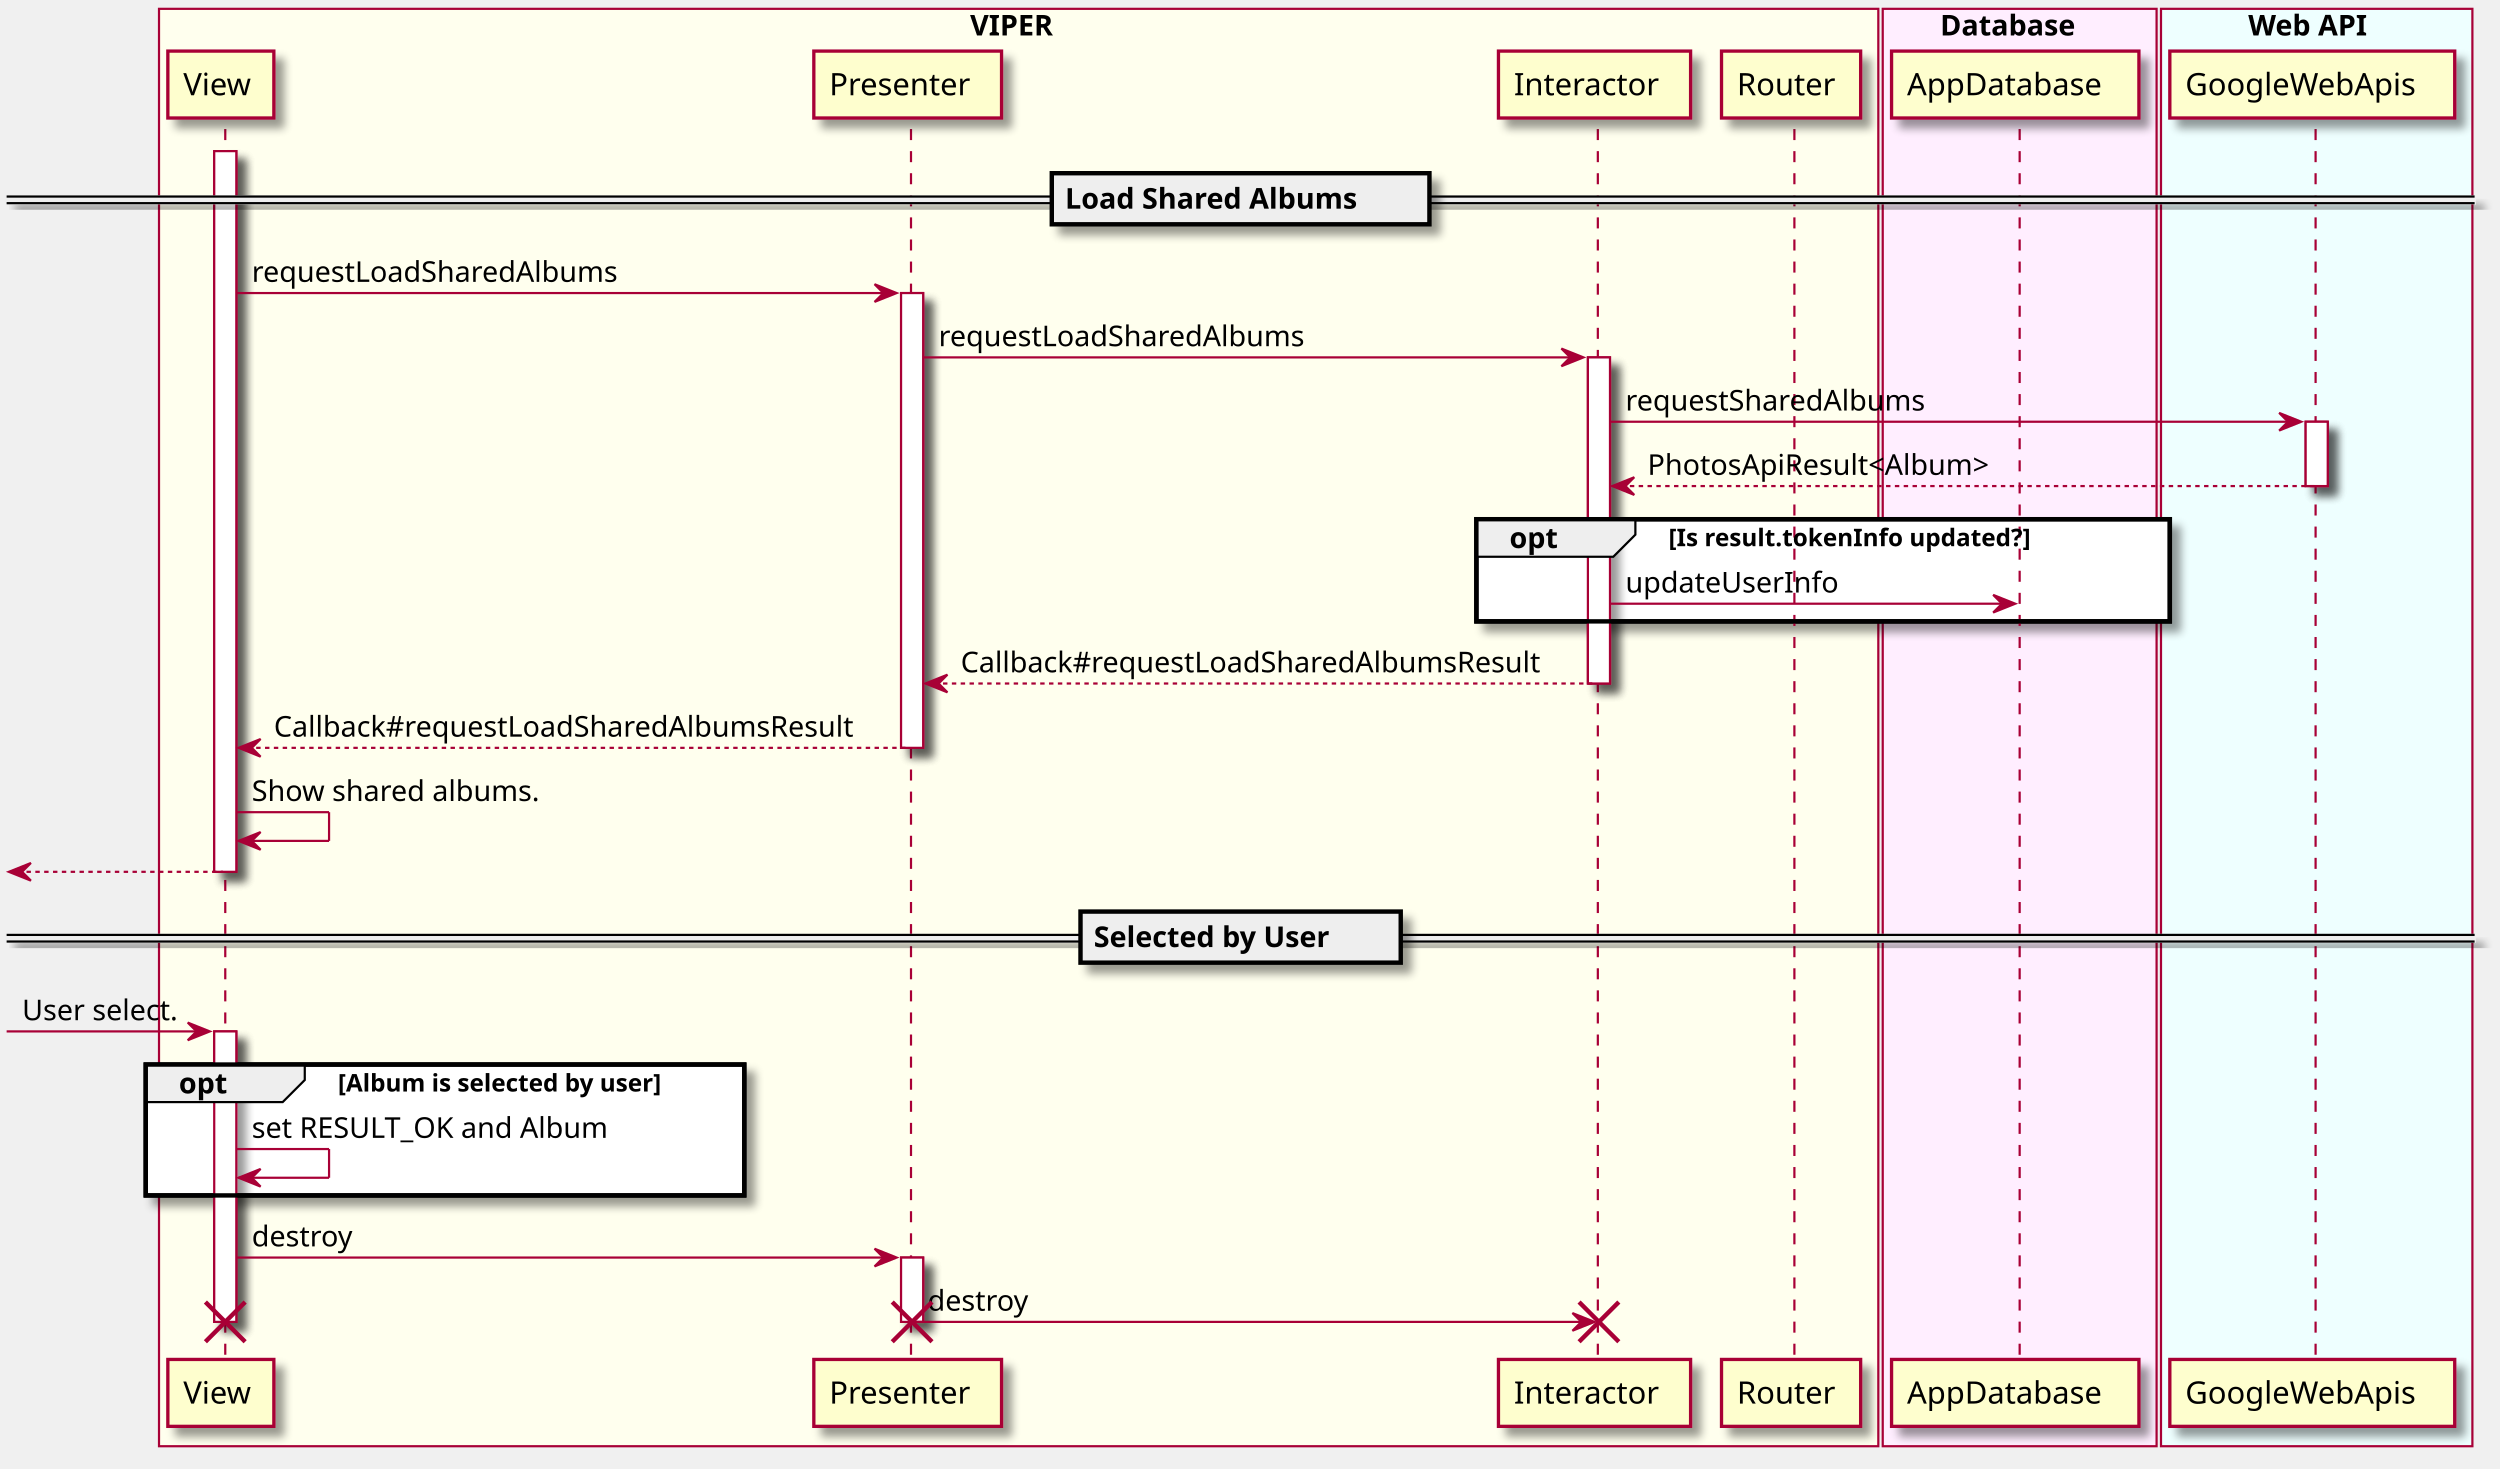
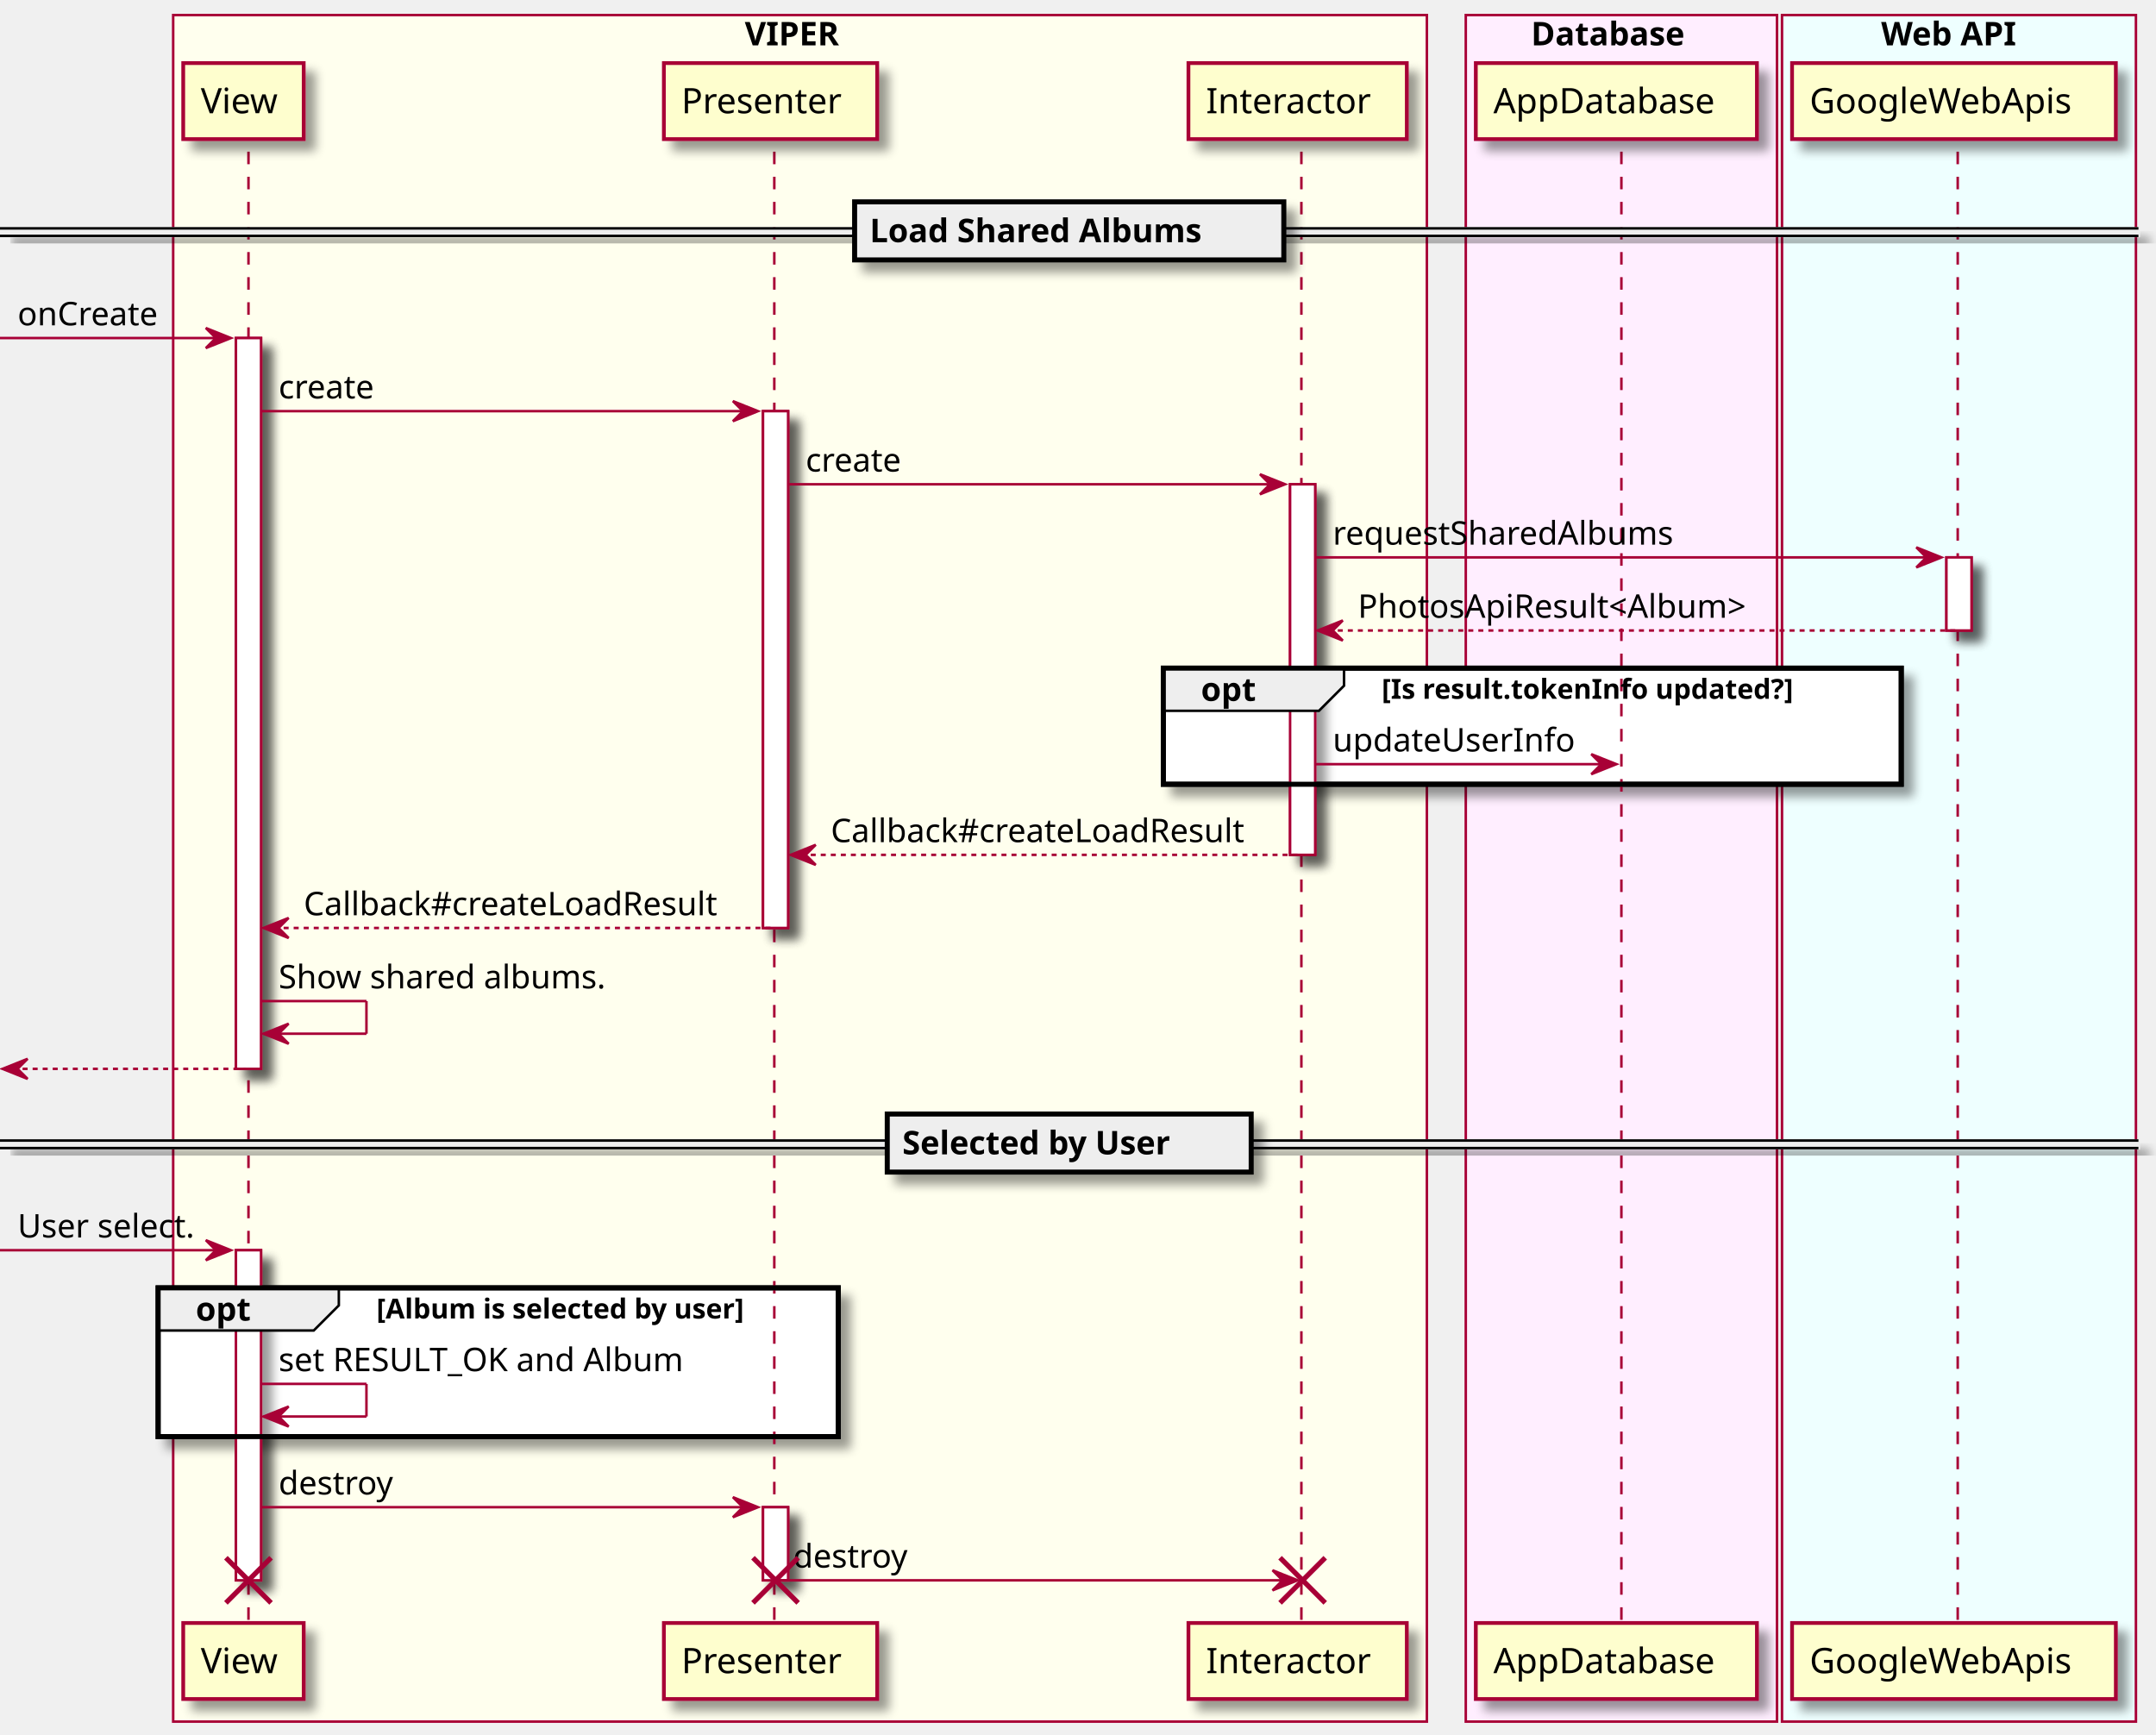
- <svg xmlns="http://www.w3.org/2000/svg" contentScriptType="application/ecmascript" contentStyleType="text/css" height="665px" preserveAspectRatio="none" style="width:1132px;height:665px;" version="1.1" viewBox="0 0 1132 665" width="1132px" zoomAndPan="magnify">
+ <svg xmlns="http://www.w3.org/2000/svg" contentScriptType="application/ecmascript" contentStyleType="text/css" height="691px" preserveAspectRatio="none" style="width:859px;height:691px;" version="1.1" viewBox="0 0 859 691" width="859px" zoomAndPan="magnify">
  <defs>
-     <filter height="300%" id="f1vzyqzsdfya53" width="300%" x="-1" y="-1">
+     <filter height="300%" id="fkic5npjdnnbl" width="300%" x="-1" y="-1">
      <feGaussianBlur result="blurOut" stdDeviation="2.0" />
      <feColorMatrix in="blurOut" result="blurOut2" type="matrix" values="0 0 0 0 0 0 0 0 0 0 0 0 0 0 0 0 0 0 .4 0" />
      <feOffset dx="4.0" dy="4.0" in="blurOut2" result="blurOut3" />
      <feBlend in="SourceGraphic" in2="blurOut3" mode="normal" />
    </filter>
  </defs>
  <g>
-     <rect fill="#FFFFEE" height="650.852" style="stroke: #A80036; stroke-width: 1.0;" width="778.5" x="72" y="4" />
-     <text fill="#000000" font-family="sans-serif" font-size="13" font-weight="bold" lengthAdjust="spacingAndGlyphs" textLength="44" x="439.25" y="16.067">VIPER</text>
-     <rect fill="#FFEEFF" height="650.852" style="stroke: #A80036; stroke-width: 1.0;" width="124" x="852.5" y="4" />
-     <text fill="#000000" font-family="sans-serif" font-size="13" font-weight="bold" lengthAdjust="spacingAndGlyphs" textLength="72" x="878.5" y="16.067">Database</text>
-     <rect fill="#EEFFFF" height="650.852" style="stroke: #A80036; stroke-width: 1.0;" width="141" x="978.5" y="4" />
-     <text fill="#000000" font-family="sans-serif" font-size="13" font-weight="bold" lengthAdjust="spacingAndGlyphs" textLength="62" x="1018" y="16.067">Web API</text>
-     <rect fill="#FFFFFF" filter="url(#f1vzyqzsdfya53)" height="326.328" style="stroke: #A80036; stroke-width: 1.0;" width="10" x="97" y="68.43" />
-     <rect fill="#FFFFFF" filter="url(#f1vzyqzsdfya53)" height="131.531" style="stroke: #A80036; stroke-width: 1.0;" width="10" x="97" y="467.023" />
-     <rect fill="#FFFFFF" filter="url(#f1vzyqzsdfya53)" height="205.93" style="stroke: #A80036; stroke-width: 1.0;" width="10" x="408" y="132.695" />
-     <rect fill="#FFFFFF" filter="url(#f1vzyqzsdfya53)" height="29.133" style="stroke: #A80036; stroke-width: 1.0;" width="10" x="408" y="569.422" />
-     <rect fill="#FFFFFF" filter="url(#f1vzyqzsdfya53)" height="147.664" style="stroke: #A80036; stroke-width: 1.0;" width="10" x="719" y="161.828" />
-     <rect fill="#FFFFFF" filter="url(#f1vzyqzsdfya53)" height="29.133" style="stroke: #A80036; stroke-width: 1.0;" width="10" x="1044" y="190.961" />
-     <rect fill="#FFFFFF" filter="url(#f1vzyqzsdfya53)" height="46.266" style="stroke: #000000; stroke-width: 2.0;" width="314" x="668.5" y="235.094" />
-     <rect fill="#FFFFFF" filter="url(#f1vzyqzsdfya53)" height="59.266" style="stroke: #000000; stroke-width: 2.0;" width="271" x="66" y="482.023" />
-     <line style="stroke: #A80036; stroke-width: 1.0; stroke-dasharray: 5.0,5.0;" x1="102" x2="102" y1="58.43" y2="616.555" />
-     <line style="stroke: #A80036; stroke-width: 1.0; stroke-dasharray: 5.0,5.0;" x1="412.5" x2="412.5" y1="58.43" y2="616.555" />
-     <line style="stroke: #A80036; stroke-width: 1.0; stroke-dasharray: 5.0,5.0;" x1="723.5" x2="723.5" y1="58.43" y2="616.555" />
-     <line style="stroke: #A80036; stroke-width: 1.0; stroke-dasharray: 5.0,5.0;" x1="812.5" x2="812.5" y1="58.43" y2="616.555" />
-     <line style="stroke: #A80036; stroke-width: 1.0; stroke-dasharray: 5.0,5.0;" x1="914.5" x2="914.5" y1="58.43" y2="616.555" />
-     <line style="stroke: #A80036; stroke-width: 1.0; stroke-dasharray: 5.0,5.0;" x1="1048.5" x2="1048.5" y1="58.43" y2="616.555" />
-     <rect fill="#FEFECE" filter="url(#f1vzyqzsdfya53)" height="30.297" style="stroke: #A80036; stroke-width: 1.5;" width="48" x="76" y="23.133" />
-     <text fill="#000000" font-family="sans-serif" font-size="14" lengthAdjust="spacingAndGlyphs" textLength="34" x="83" y="43.128">View</text>
-     <rect fill="#FEFECE" filter="url(#f1vzyqzsdfya53)" height="30.297" style="stroke: #A80036; stroke-width: 1.5;" width="48" x="76" y="615.555" />
-     <text fill="#000000" font-family="sans-serif" font-size="14" lengthAdjust="spacingAndGlyphs" textLength="34" x="83" y="635.55">View</text>
-     <rect fill="#FEFECE" filter="url(#f1vzyqzsdfya53)" height="30.297" style="stroke: #A80036; stroke-width: 1.5;" width="85" x="368.5" y="23.133" />
-     <text fill="#000000" font-family="sans-serif" font-size="14" lengthAdjust="spacingAndGlyphs" textLength="71" x="375.5" y="43.128">Presenter</text>
-     <rect fill="#FEFECE" filter="url(#f1vzyqzsdfya53)" height="30.297" style="stroke: #A80036; stroke-width: 1.5;" width="85" x="368.5" y="615.555" />
-     <text fill="#000000" font-family="sans-serif" font-size="14" lengthAdjust="spacingAndGlyphs" textLength="71" x="375.5" y="635.55">Presenter</text>
-     <rect fill="#FEFECE" filter="url(#f1vzyqzsdfya53)" height="30.297" style="stroke: #A80036; stroke-width: 1.5;" width="87" x="678.5" y="23.133" />
-     <text fill="#000000" font-family="sans-serif" font-size="14" lengthAdjust="spacingAndGlyphs" textLength="73" x="685.5" y="43.128">Interactor</text>
-     <rect fill="#FEFECE" filter="url(#f1vzyqzsdfya53)" height="30.297" style="stroke: #A80036; stroke-width: 1.5;" width="87" x="678.5" y="615.555" />
-     <text fill="#000000" font-family="sans-serif" font-size="14" lengthAdjust="spacingAndGlyphs" textLength="73" x="685.5" y="635.55">Interactor</text>
-     <rect fill="#FEFECE" filter="url(#f1vzyqzsdfya53)" height="30.297" style="stroke: #A80036; stroke-width: 1.5;" width="63" x="779.5" y="23.133" />
-     <text fill="#000000" font-family="sans-serif" font-size="14" lengthAdjust="spacingAndGlyphs" textLength="49" x="786.5" y="43.128">Router</text>
-     <rect fill="#FEFECE" filter="url(#f1vzyqzsdfya53)" height="30.297" style="stroke: #A80036; stroke-width: 1.5;" width="63" x="779.5" y="615.555" />
-     <text fill="#000000" font-family="sans-serif" font-size="14" lengthAdjust="spacingAndGlyphs" textLength="49" x="786.5" y="635.55">Router</text>
-     <rect fill="#FEFECE" filter="url(#f1vzyqzsdfya53)" height="30.297" style="stroke: #A80036; stroke-width: 1.5;" width="112" x="856.5" y="23.133" />
-     <text fill="#000000" font-family="sans-serif" font-size="14" lengthAdjust="spacingAndGlyphs" textLength="98" x="863.5" y="43.128">AppDatabase</text>
-     <rect fill="#FEFECE" filter="url(#f1vzyqzsdfya53)" height="30.297" style="stroke: #A80036; stroke-width: 1.5;" width="112" x="856.5" y="615.555" />
-     <text fill="#000000" font-family="sans-serif" font-size="14" lengthAdjust="spacingAndGlyphs" textLength="98" x="863.5" y="635.55">AppDatabase</text>
-     <rect fill="#FEFECE" filter="url(#f1vzyqzsdfya53)" height="30.297" style="stroke: #A80036; stroke-width: 1.5;" width="129" x="982.5" y="23.133" />
-     <text fill="#000000" font-family="sans-serif" font-size="14" lengthAdjust="spacingAndGlyphs" textLength="115" x="989.5" y="43.128">GoogleWebApis</text>
-     <rect fill="#FEFECE" filter="url(#f1vzyqzsdfya53)" height="30.297" style="stroke: #A80036; stroke-width: 1.5;" width="129" x="982.5" y="615.555" />
-     <text fill="#000000" font-family="sans-serif" font-size="14" lengthAdjust="spacingAndGlyphs" textLength="115" x="989.5" y="635.55">GoogleWebApis</text>
-     <rect fill="#FFFFFF" filter="url(#f1vzyqzsdfya53)" height="326.328" style="stroke: #A80036; stroke-width: 1.0;" width="10" x="97" y="68.43" />
-     <rect fill="#FFFFFF" filter="url(#f1vzyqzsdfya53)" height="131.531" style="stroke: #A80036; stroke-width: 1.0;" width="10" x="97" y="467.023" />
-     <rect fill="#FFFFFF" filter="url(#f1vzyqzsdfya53)" height="205.93" style="stroke: #A80036; stroke-width: 1.0;" width="10" x="408" y="132.695" />
-     <rect fill="#FFFFFF" filter="url(#f1vzyqzsdfya53)" height="29.133" style="stroke: #A80036; stroke-width: 1.0;" width="10" x="408" y="569.422" />
-     <rect fill="#FFFFFF" filter="url(#f1vzyqzsdfya53)" height="147.664" style="stroke: #A80036; stroke-width: 1.0;" width="10" x="719" y="161.828" />
-     <rect fill="#FFFFFF" filter="url(#f1vzyqzsdfya53)" height="29.133" style="stroke: #A80036; stroke-width: 1.0;" width="10" x="1044" y="190.961" />
-     <rect fill="#EEEEEE" filter="url(#f1vzyqzsdfya53)" height="3" style="stroke: #EEEEEE; stroke-width: 1.0;" width="1117.5" x="3" y="88.996" />
-     <line style="stroke: #000000; stroke-width: 1.0;" x1="3" x2="1120.5" y1="88.996" y2="88.996" />
-     <line style="stroke: #000000; stroke-width: 1.0;" x1="3" x2="1120.5" y1="91.996" y2="91.996" />
-     <rect fill="#EEEEEE" filter="url(#f1vzyqzsdfya53)" height="23.133" style="stroke: #000000; stroke-width: 2.0;" width="171" x="476.25" y="78.43" />
-     <text fill="#000000" font-family="sans-serif" font-size="13" font-weight="bold" lengthAdjust="spacingAndGlyphs" textLength="152" x="482.25" y="94.497">Load Shared Albums</text>
-     <polygon fill="#A80036" points="396,128.695,406,132.695,396,136.695,400,132.695" style="stroke: #A80036; stroke-width: 1.0;" />
-     <line style="stroke: #A80036; stroke-width: 1.0;" x1="107" x2="402" y1="132.695" y2="132.695" />
-     <text fill="#000000" font-family="sans-serif" font-size="13" lengthAdjust="spacingAndGlyphs" textLength="173" x="114" y="127.629">requestLoadSharedAlbums</text>
-     <polygon fill="#A80036" points="707,157.828,717,161.828,707,165.828,711,161.828" style="stroke: #A80036; stroke-width: 1.0;" />
-     <line style="stroke: #A80036; stroke-width: 1.0;" x1="418" x2="713" y1="161.828" y2="161.828" />
-     <text fill="#000000" font-family="sans-serif" font-size="13" lengthAdjust="spacingAndGlyphs" textLength="173" x="425" y="156.762">requestLoadSharedAlbums</text>
-     <polygon fill="#A80036" points="1032,186.961,1042,190.961,1032,194.961,1036,190.961" style="stroke: #A80036; stroke-width: 1.0;" />
-     <line style="stroke: #A80036; stroke-width: 1.0;" x1="729" x2="1038" y1="190.961" y2="190.961" />
-     <text fill="#000000" font-family="sans-serif" font-size="13" lengthAdjust="spacingAndGlyphs" textLength="142" x="736" y="185.895">requestSharedAlbums</text>
-     <polygon fill="#A80036" points="740,216.094,730,220.094,740,224.094,736,220.094" style="stroke: #A80036; stroke-width: 1.0;" />
-     <line style="stroke: #A80036; stroke-width: 1.0; stroke-dasharray: 2.0,2.0;" x1="734" x2="1048" y1="220.094" y2="220.094" />
-     <text fill="#000000" font-family="sans-serif" font-size="13" lengthAdjust="spacingAndGlyphs" textLength="165" x="746" y="215.028">PhotosApiResult&lt;Album&gt;</text>
-     <path d="M668.5,235.094 L740.5,235.094 L740.5,242.094 L730.5,252.094 L668.5,252.094 L668.5,235.094 " fill="#EEEEEE" style="stroke: #000000; stroke-width: 1.0;" />
-     <rect fill="none" height="46.266" style="stroke: #000000; stroke-width: 2.0;" width="314" x="668.5" y="235.094" />
-     <text fill="#000000" font-family="sans-serif" font-size="13" font-weight="bold" lengthAdjust="spacingAndGlyphs" textLength="27" x="683.5" y="248.161">opt</text>
-     <text fill="#000000" font-family="sans-serif" font-size="11" font-weight="bold" lengthAdjust="spacingAndGlyphs" textLength="202" x="755.5" y="247.304">[Is result.tokenInfo updated?]</text>
-     <polygon fill="#A80036" points="902.5,269.359,912.5,273.359,902.5,277.359,906.5,273.359" style="stroke: #A80036; stroke-width: 1.0;" />
-     <line style="stroke: #A80036; stroke-width: 1.0;" x1="729" x2="908.5" y1="273.359" y2="273.359" />
-     <text fill="#000000" font-family="sans-serif" font-size="13" lengthAdjust="spacingAndGlyphs" textLength="98" x="736" y="268.293">updateUserInfo</text>
-     <polygon fill="#A80036" points="429,305.492,419,309.492,429,313.492,425,309.492" style="stroke: #A80036; stroke-width: 1.0;" />
-     <line style="stroke: #A80036; stroke-width: 1.0; stroke-dasharray: 2.0,2.0;" x1="423" x2="723" y1="309.492" y2="309.492" />
-     <text fill="#000000" font-family="sans-serif" font-size="13" lengthAdjust="spacingAndGlyphs" textLength="277" x="435" y="304.426">Callback#requestLoadSharedAlbumsResult</text>
-     <polygon fill="#A80036" points="118,334.625,108,338.625,118,342.625,114,338.625" style="stroke: #A80036; stroke-width: 1.0;" />
-     <line style="stroke: #A80036; stroke-width: 1.0; stroke-dasharray: 2.0,2.0;" x1="112" x2="412" y1="338.625" y2="338.625" />
-     <text fill="#000000" font-family="sans-serif" font-size="13" lengthAdjust="spacingAndGlyphs" textLength="277" x="124" y="333.559">Callback#requestLoadSharedAlbumsResult</text>
-     <line style="stroke: #A80036; stroke-width: 1.0;" x1="107" x2="149" y1="367.758" y2="367.758" />
-     <line style="stroke: #A80036; stroke-width: 1.0;" x1="149" x2="149" y1="367.758" y2="380.758" />
-     <line style="stroke: #A80036; stroke-width: 1.0;" x1="108" x2="149" y1="380.758" y2="380.758" />
-     <polygon fill="#A80036" points="118,376.758,108,380.758,118,384.758,114,380.758" style="stroke: #A80036; stroke-width: 1.0;" />
-     <text fill="#000000" font-family="sans-serif" font-size="13" lengthAdjust="spacingAndGlyphs" textLength="138" x="114" y="362.692">Show shared albums.</text>
-     <polygon fill="#A80036" points="14,390.758,4,394.758,14,398.758,10,394.758" style="stroke: #A80036; stroke-width: 1.0;" />
-     <line style="stroke: #A80036; stroke-width: 1.0; stroke-dasharray: 2.0,2.0;" x1="8" x2="101" y1="394.758" y2="394.758" />
-     <rect fill="#EEEEEE" filter="url(#f1vzyqzsdfya53)" height="3" style="stroke: #EEEEEE; stroke-width: 1.0;" width="1117.5" x="3" y="423.324" />
-     <line style="stroke: #000000; stroke-width: 1.0;" x1="3" x2="1120.5" y1="423.324" y2="423.324" />
-     <line style="stroke: #000000; stroke-width: 1.0;" x1="3" x2="1120.5" y1="426.324" y2="426.324" />
-     <rect fill="#EEEEEE" filter="url(#f1vzyqzsdfya53)" height="23.133" style="stroke: #000000; stroke-width: 2.0;" width="145" x="489.25" y="412.758" />
-     <text fill="#000000" font-family="sans-serif" font-size="13" font-weight="bold" lengthAdjust="spacingAndGlyphs" textLength="126" x="495.25" y="428.825">Selected by User</text>
-     <polygon fill="#A80036" points="85,463.023,95,467.023,85,471.023,89,467.023" style="stroke: #A80036; stroke-width: 1.0;" />
-     <line style="stroke: #A80036; stroke-width: 1.0;" x1="3" x2="91" y1="467.023" y2="467.023" />
-     <text fill="#000000" font-family="sans-serif" font-size="13" lengthAdjust="spacingAndGlyphs" textLength="75" x="10" y="461.957">User select.</text>
-     <path d="M66,482.023 L138,482.023 L138,489.023 L128,499.023 L66,499.023 L66,482.023 " fill="#EEEEEE" style="stroke: #000000; stroke-width: 1.0;" />
-     <rect fill="none" height="59.266" style="stroke: #000000; stroke-width: 2.0;" width="271" x="66" y="482.023" />
-     <text fill="#000000" font-family="sans-serif" font-size="13" font-weight="bold" lengthAdjust="spacingAndGlyphs" textLength="27" x="81" y="495.09">opt</text>
-     <text fill="#000000" font-family="sans-serif" font-size="11" font-weight="bold" lengthAdjust="spacingAndGlyphs" textLength="179" x="153" y="494.234">[Album is selected by user]</text>
-     <line style="stroke: #A80036; stroke-width: 1.0;" x1="107" x2="149" y1="520.289" y2="520.289" />
-     <line style="stroke: #A80036; stroke-width: 1.0;" x1="149" x2="149" y1="520.289" y2="533.289" />
-     <line style="stroke: #A80036; stroke-width: 1.0;" x1="108" x2="149" y1="533.289" y2="533.289" />
-     <polygon fill="#A80036" points="118,529.289,108,533.289,118,537.289,114,533.289" style="stroke: #A80036; stroke-width: 1.0;" />
-     <text fill="#000000" font-family="sans-serif" font-size="13" lengthAdjust="spacingAndGlyphs" textLength="171" x="114" y="515.223">set RESULT_OK and Album</text>
-     <polygon fill="#A80036" points="396,565.422,406,569.422,396,573.422,400,569.422" style="stroke: #A80036; stroke-width: 1.0;" />
-     <line style="stroke: #A80036; stroke-width: 1.0;" x1="107" x2="402" y1="569.422" y2="569.422" />
-     <text fill="#000000" font-family="sans-serif" font-size="13" lengthAdjust="spacingAndGlyphs" textLength="49" x="114" y="564.356">destroy</text>
-     <polygon fill="#A80036" points="712,594.555,722,598.555,712,602.555,716,598.555" style="stroke: #A80036; stroke-width: 1.0;" />
-     <line style="stroke: #A80036; stroke-width: 1.0;" x1="413" x2="718" y1="598.555" y2="598.555" />
-     <text fill="#000000" font-family="sans-serif" font-size="13" lengthAdjust="spacingAndGlyphs" textLength="49" x="420" y="593.489">destroy</text>
-     <line style="stroke: #A80036; stroke-width: 2.0;" x1="715" x2="733" y1="589.555" y2="607.555" />
-     <line style="stroke: #A80036; stroke-width: 2.0;" x1="715" x2="733" y1="607.555" y2="589.555" />
-     <line style="stroke: #A80036; stroke-width: 2.0;" x1="404" x2="422" y1="589.555" y2="607.555" />
-     <line style="stroke: #A80036; stroke-width: 2.0;" x1="404" x2="422" y1="607.555" y2="589.555" />
-     <line style="stroke: #A80036; stroke-width: 2.0;" x1="93" x2="111" y1="589.555" y2="607.555" />
-     <line style="stroke: #A80036; stroke-width: 2.0;" x1="93" x2="111" y1="607.555" y2="589.555" />
+     <rect fill="#FFFFEE" height="679.984" style="stroke:#A80036;stroke-width:1.0;" width="499.5" x="69" y="6" />
+     <text fill="#000000" font-family="sans-serif" font-size="13" font-weight="bold" lengthAdjust="spacingAndGlyphs" textLength="44" x="296.75" y="18.067">VIPER</text>
+     <rect fill="#FFEEFF" height="679.984" style="stroke:#A80036;stroke-width:1.0;" width="124" x="584" y="6" />
+     <text fill="#000000" font-family="sans-serif" font-size="13" font-weight="bold" lengthAdjust="spacingAndGlyphs" textLength="72" x="610" y="18.067">Database</text>
+     <rect fill="#EEFFFF" height="679.984" style="stroke:#A80036;stroke-width:1.0;" width="141" x="710" y="6" />
+     <text fill="#000000" font-family="sans-serif" font-size="13" font-weight="bold" lengthAdjust="spacingAndGlyphs" textLength="62" x="749.5" y="18.067">Web API</text>
+     <rect fill="#FFFFFF" filter="url(#fkic5npjdnnbl)" height="291.195" style="stroke:#A80036;stroke-width:1.0;" width="10" x="94" y="134.695" />
+     <rect fill="#FFFFFF" filter="url(#fkic5npjdnnbl)" height="131.531" style="stroke:#A80036;stroke-width:1.0;" width="10" x="94" y="498.156" />
+     <rect fill="#FFFFFF" filter="url(#fkic5npjdnnbl)" height="205.93" style="stroke:#A80036;stroke-width:1.0;" width="10" x="304" y="163.828" />
+     <rect fill="#FFFFFF" filter="url(#fkic5npjdnnbl)" height="29.133" style="stroke:#A80036;stroke-width:1.0;" width="10" x="304" y="600.555" />
+     <rect fill="#FFFFFF" filter="url(#fkic5npjdnnbl)" height="147.664" style="stroke:#A80036;stroke-width:1.0;" width="10" x="514" y="192.961" />
+     <rect fill="#FFFFFF" filter="url(#fkic5npjdnnbl)" height="29.133" style="stroke:#A80036;stroke-width:1.0;" width="10" x="775.5" y="222.094" />
+     <rect fill="#FFFFFF" filter="url(#fkic5npjdnnbl)" height="46.266" style="stroke:#000000;stroke-width:2.0;" width="294" x="463.5" y="266.227" />
+     <rect fill="#FFFFFF" filter="url(#fkic5npjdnnbl)" height="59.266" style="stroke:#000000;stroke-width:2.0;" width="271" x="63" y="513.156" />
+     <line style="stroke:#A80036;stroke-width:1.0;stroke-dasharray:5.0,5.0;" x1="99" x2="99" y1="60.43" y2="647.688" />
+     <line style="stroke:#A80036;stroke-width:1.0;stroke-dasharray:5.0,5.0;" x1="308.5" x2="308.5" y1="60.43" y2="647.688" />
+     <line style="stroke:#A80036;stroke-width:1.0;stroke-dasharray:5.0,5.0;" x1="518.5" x2="518.5" y1="60.43" y2="647.688" />
+     <line style="stroke:#A80036;stroke-width:1.0;stroke-dasharray:5.0,5.0;" x1="646" x2="646" y1="60.43" y2="647.688" />
+     <line style="stroke:#A80036;stroke-width:1.0;stroke-dasharray:5.0,5.0;" x1="780" x2="780" y1="60.43" y2="647.688" />
+     <rect fill="#FEFECE" filter="url(#fkic5npjdnnbl)" height="30.297" style="stroke:#A80036;stroke-width:1.5;" width="48" x="73" y="25.133" />
+     <text fill="#000000" font-family="sans-serif" font-size="14" lengthAdjust="spacingAndGlyphs" textLength="34" x="80" y="45.128">View</text>
+     <rect fill="#FEFECE" filter="url(#fkic5npjdnnbl)" height="30.297" style="stroke:#A80036;stroke-width:1.5;" width="48" x="73" y="646.688" />
+     <text fill="#000000" font-family="sans-serif" font-size="14" lengthAdjust="spacingAndGlyphs" textLength="34" x="80" y="666.683">View</text>
+     <rect fill="#FEFECE" filter="url(#fkic5npjdnnbl)" height="30.297" style="stroke:#A80036;stroke-width:1.5;" width="85" x="264.5" y="25.133" />
+     <text fill="#000000" font-family="sans-serif" font-size="14" lengthAdjust="spacingAndGlyphs" textLength="71" x="271.5" y="45.128">Presenter</text>
+     <rect fill="#FEFECE" filter="url(#fkic5npjdnnbl)" height="30.297" style="stroke:#A80036;stroke-width:1.5;" width="85" x="264.5" y="646.688" />
+     <text fill="#000000" font-family="sans-serif" font-size="14" lengthAdjust="spacingAndGlyphs" textLength="71" x="271.5" y="666.683">Presenter</text>
+     <rect fill="#FEFECE" filter="url(#fkic5npjdnnbl)" height="30.297" style="stroke:#A80036;stroke-width:1.5;" width="87" x="473.5" y="25.133" />
+     <text fill="#000000" font-family="sans-serif" font-size="14" lengthAdjust="spacingAndGlyphs" textLength="73" x="480.5" y="45.128">Interactor</text>
+     <rect fill="#FEFECE" filter="url(#fkic5npjdnnbl)" height="30.297" style="stroke:#A80036;stroke-width:1.5;" width="87" x="473.5" y="646.688" />
+     <text fill="#000000" font-family="sans-serif" font-size="14" lengthAdjust="spacingAndGlyphs" textLength="73" x="480.5" y="666.683">Interactor</text>
+     <rect fill="#FEFECE" filter="url(#fkic5npjdnnbl)" height="30.297" style="stroke:#A80036;stroke-width:1.5;" width="112" x="588" y="25.133" />
+     <text fill="#000000" font-family="sans-serif" font-size="14" lengthAdjust="spacingAndGlyphs" textLength="98" x="595" y="45.128">AppDatabase</text>
+     <rect fill="#FEFECE" filter="url(#fkic5npjdnnbl)" height="30.297" style="stroke:#A80036;stroke-width:1.5;" width="112" x="588" y="646.688" />
+     <text fill="#000000" font-family="sans-serif" font-size="14" lengthAdjust="spacingAndGlyphs" textLength="98" x="595" y="666.683">AppDatabase</text>
+     <rect fill="#FEFECE" filter="url(#fkic5npjdnnbl)" height="30.297" style="stroke:#A80036;stroke-width:1.5;" width="129" x="714" y="25.133" />
+     <text fill="#000000" font-family="sans-serif" font-size="14" lengthAdjust="spacingAndGlyphs" textLength="115" x="721" y="45.128">GoogleWebApis</text>
+     <rect fill="#FEFECE" filter="url(#fkic5npjdnnbl)" height="30.297" style="stroke:#A80036;stroke-width:1.5;" width="129" x="714" y="646.688" />
+     <text fill="#000000" font-family="sans-serif" font-size="14" lengthAdjust="spacingAndGlyphs" textLength="115" x="721" y="666.683">GoogleWebApis</text>
+     <rect fill="#FFFFFF" filter="url(#fkic5npjdnnbl)" height="291.195" style="stroke:#A80036;stroke-width:1.0;" width="10" x="94" y="134.695" />
+     <rect fill="#FFFFFF" filter="url(#fkic5npjdnnbl)" height="131.531" style="stroke:#A80036;stroke-width:1.0;" width="10" x="94" y="498.156" />
+     <rect fill="#FFFFFF" filter="url(#fkic5npjdnnbl)" height="205.93" style="stroke:#A80036;stroke-width:1.0;" width="10" x="304" y="163.828" />
+     <rect fill="#FFFFFF" filter="url(#fkic5npjdnnbl)" height="29.133" style="stroke:#A80036;stroke-width:1.0;" width="10" x="304" y="600.555" />
+     <rect fill="#FFFFFF" filter="url(#fkic5npjdnnbl)" height="147.664" style="stroke:#A80036;stroke-width:1.0;" width="10" x="514" y="192.961" />
+     <rect fill="#FFFFFF" filter="url(#fkic5npjdnnbl)" height="29.133" style="stroke:#A80036;stroke-width:1.0;" width="10" x="775.5" y="222.094" />
+     <rect fill="#EEEEEE" filter="url(#fkic5npjdnnbl)" height="3" style="stroke:#EEEEEE;stroke-width:1.0;" width="852" x="0" y="90.996" />
+     <line style="stroke:#000000;stroke-width:1.0;" x1="0" x2="852" y1="90.996" y2="90.996" />
+     <line style="stroke:#000000;stroke-width:1.0;" x1="0" x2="852" y1="93.996" y2="93.996" />
+     <rect fill="#EEEEEE" filter="url(#fkic5npjdnnbl)" height="23.133" style="stroke:#000000;stroke-width:2.0;" width="171" x="340.5" y="80.43" />
+     <text fill="#000000" font-family="sans-serif" font-size="13" font-weight="bold" lengthAdjust="spacingAndGlyphs" textLength="152" x="346.5" y="96.497">Load Shared Albums</text>
+     <polygon fill="#A80036" points="82,130.695,92,134.695,82,138.695,86,134.695" style="stroke:#A80036;stroke-width:1.0;" />
+     <line style="stroke:#A80036;stroke-width:1.0;" x1="0" x2="88" y1="134.695" y2="134.695" />
+     <text fill="#000000" font-family="sans-serif" font-size="13" lengthAdjust="spacingAndGlyphs" textLength="59" x="7" y="129.629">onCreate</text>
+     <polygon fill="#A80036" points="292,159.828,302,163.828,292,167.828,296,163.828" style="stroke:#A80036;stroke-width:1.0;" />
+     <line style="stroke:#A80036;stroke-width:1.0;" x1="104" x2="298" y1="163.828" y2="163.828" />
+     <text fill="#000000" font-family="sans-serif" font-size="13" lengthAdjust="spacingAndGlyphs" textLength="41" x="111" y="158.762">create</text>
+     <polygon fill="#A80036" points="502,188.961,512,192.961,502,196.961,506,192.961" style="stroke:#A80036;stroke-width:1.0;" />
+     <line style="stroke:#A80036;stroke-width:1.0;" x1="314" x2="508" y1="192.961" y2="192.961" />
+     <text fill="#000000" font-family="sans-serif" font-size="13" lengthAdjust="spacingAndGlyphs" textLength="41" x="321" y="187.895">create</text>
+     <polygon fill="#A80036" points="763.5,218.094,773.5,222.094,763.5,226.094,767.5,222.094" style="stroke:#A80036;stroke-width:1.0;" />
+     <line style="stroke:#A80036;stroke-width:1.0;" x1="524" x2="769.5" y1="222.094" y2="222.094" />
+     <text fill="#000000" font-family="sans-serif" font-size="13" lengthAdjust="spacingAndGlyphs" textLength="142" x="531" y="217.028">requestSharedAlbums</text>
+     <polygon fill="#A80036" points="535,247.227,525,251.227,535,255.227,531,251.227" style="stroke:#A80036;stroke-width:1.0;" />
+     <line style="stroke:#A80036;stroke-width:1.0;stroke-dasharray:2.0,2.0;" x1="529" x2="779.5" y1="251.227" y2="251.227" />
+     <text fill="#000000" font-family="sans-serif" font-size="13" lengthAdjust="spacingAndGlyphs" textLength="165" x="541" y="246.161">PhotosApiResult&lt;Album&gt;</text>
+     <path d="M463.5,266.227 L535.5,266.227 L535.5,273.227 L525.5,283.227 L463.5,283.227 L463.5,266.227 " fill="#EEEEEE" style="stroke:#000000;stroke-width:1.0;" />
+     <rect fill="none" height="46.266" style="stroke:#000000;stroke-width:2.0;" width="294" x="463.5" y="266.227" />
+     <text fill="#000000" font-family="sans-serif" font-size="13" font-weight="bold" lengthAdjust="spacingAndGlyphs" textLength="27" x="478.5" y="279.293">opt</text>
+     <text fill="#000000" font-family="sans-serif" font-size="11" font-weight="bold" lengthAdjust="spacingAndGlyphs" textLength="202" x="550.5" y="278.437">[Is result.tokenInfo updated?]</text>
+     <polygon fill="#A80036" points="634,300.492,644,304.492,634,308.492,638,304.492" style="stroke:#A80036;stroke-width:1.0;" />
+     <line style="stroke:#A80036;stroke-width:1.0;" x1="524" x2="640" y1="304.492" y2="304.492" />
+     <text fill="#000000" font-family="sans-serif" font-size="13" lengthAdjust="spacingAndGlyphs" textLength="98" x="531" y="299.426">updateUserInfo</text>
+     <polygon fill="#A80036" points="325,336.625,315,340.625,325,344.625,321,340.625" style="stroke:#A80036;stroke-width:1.0;" />
+     <line style="stroke:#A80036;stroke-width:1.0;stroke-dasharray:2.0,2.0;" x1="319" x2="518" y1="340.625" y2="340.625" />
+     <text fill="#000000" font-family="sans-serif" font-size="13" lengthAdjust="spacingAndGlyphs" textLength="176" x="331" y="335.559">Callback#createLoadResult</text>
+     <polygon fill="#A80036" points="115,365.758,105,369.758,115,373.758,111,369.758" style="stroke:#A80036;stroke-width:1.0;" />
+     <line style="stroke:#A80036;stroke-width:1.0;stroke-dasharray:2.0,2.0;" x1="109" x2="308" y1="369.758" y2="369.758" />
+     <text fill="#000000" font-family="sans-serif" font-size="13" lengthAdjust="spacingAndGlyphs" textLength="176" x="121" y="364.692">Callback#createLoadResult</text>
+     <line style="stroke:#A80036;stroke-width:1.0;" x1="104" x2="146" y1="398.891" y2="398.891" />
+     <line style="stroke:#A80036;stroke-width:1.0;" x1="146" x2="146" y1="398.891" y2="411.891" />
+     <line style="stroke:#A80036;stroke-width:1.0;" x1="105" x2="146" y1="411.891" y2="411.891" />
+     <polygon fill="#A80036" points="115,407.891,105,411.891,115,415.891,111,411.891" style="stroke:#A80036;stroke-width:1.0;" />
+     <text fill="#000000" font-family="sans-serif" font-size="13" lengthAdjust="spacingAndGlyphs" textLength="138" x="111" y="393.825">Show shared albums.</text>
+     <polygon fill="#A80036" points="11,421.891,1,425.891,11,429.891,7,425.891" style="stroke:#A80036;stroke-width:1.0;" />
+     <line style="stroke:#A80036;stroke-width:1.0;stroke-dasharray:2.0,2.0;" x1="5" x2="98" y1="425.891" y2="425.891" />
+     <rect fill="#EEEEEE" filter="url(#fkic5npjdnnbl)" height="3" style="stroke:#EEEEEE;stroke-width:1.0;" width="852" x="0" y="454.457" />
+     <line style="stroke:#000000;stroke-width:1.0;" x1="0" x2="852" y1="454.457" y2="454.457" />
+     <line style="stroke:#000000;stroke-width:1.0;" x1="0" x2="852" y1="457.457" y2="457.457" />
+     <rect fill="#EEEEEE" filter="url(#fkic5npjdnnbl)" height="23.133" style="stroke:#000000;stroke-width:2.0;" width="145" x="353.5" y="443.891" />
+     <text fill="#000000" font-family="sans-serif" font-size="13" font-weight="bold" lengthAdjust="spacingAndGlyphs" textLength="126" x="359.5" y="459.957">Selected by User</text>
+     <polygon fill="#A80036" points="82,494.156,92,498.156,82,502.156,86,498.156" style="stroke:#A80036;stroke-width:1.0;" />
+     <line style="stroke:#A80036;stroke-width:1.0;" x1="0" x2="88" y1="498.156" y2="498.156" />
+     <text fill="#000000" font-family="sans-serif" font-size="13" lengthAdjust="spacingAndGlyphs" textLength="75" x="7" y="493.09">User select.</text>
+     <path d="M63,513.156 L135,513.156 L135,520.156 L125,530.156 L63,530.156 L63,513.156 " fill="#EEEEEE" style="stroke:#000000;stroke-width:1.0;" />
+     <rect fill="none" height="59.266" style="stroke:#000000;stroke-width:2.0;" width="271" x="63" y="513.156" />
+     <text fill="#000000" font-family="sans-serif" font-size="13" font-weight="bold" lengthAdjust="spacingAndGlyphs" textLength="27" x="78" y="526.223">opt</text>
+     <text fill="#000000" font-family="sans-serif" font-size="11" font-weight="bold" lengthAdjust="spacingAndGlyphs" textLength="179" x="150" y="525.367">[Album is selected by user]</text>
+     <line style="stroke:#A80036;stroke-width:1.0;" x1="104" x2="146" y1="551.422" y2="551.422" />
+     <line style="stroke:#A80036;stroke-width:1.0;" x1="146" x2="146" y1="551.422" y2="564.422" />
+     <line style="stroke:#A80036;stroke-width:1.0;" x1="105" x2="146" y1="564.422" y2="564.422" />
+     <polygon fill="#A80036" points="115,560.422,105,564.422,115,568.422,111,564.422" style="stroke:#A80036;stroke-width:1.0;" />
+     <text fill="#000000" font-family="sans-serif" font-size="13" lengthAdjust="spacingAndGlyphs" textLength="171" x="111" y="546.356">set RESULT_OK and Album</text>
+     <polygon fill="#A80036" points="292,596.555,302,600.555,292,604.555,296,600.555" style="stroke:#A80036;stroke-width:1.0;" />
+     <line style="stroke:#A80036;stroke-width:1.0;" x1="104" x2="298" y1="600.555" y2="600.555" />
+     <text fill="#000000" font-family="sans-serif" font-size="13" lengthAdjust="spacingAndGlyphs" textLength="49" x="111" y="595.489">destroy</text>
+     <polygon fill="#A80036" points="507,625.688,517,629.688,507,633.688,511,629.688" style="stroke:#A80036;stroke-width:1.0;" />
+     <line style="stroke:#A80036;stroke-width:1.0;" x1="309" x2="513" y1="629.688" y2="629.688" />
+     <text fill="#000000" font-family="sans-serif" font-size="13" lengthAdjust="spacingAndGlyphs" textLength="49" x="316" y="624.622">destroy</text>
+     <line style="stroke:#A80036;stroke-width:2.0;" x1="510" x2="528" y1="620.688" y2="638.688" />
+     <line style="stroke:#A80036;stroke-width:2.0;" x1="510" x2="528" y1="638.688" y2="620.688" />
+     <line style="stroke:#A80036;stroke-width:2.0;" x1="300" x2="318" y1="620.688" y2="638.688" />
+     <line style="stroke:#A80036;stroke-width:2.0;" x1="300" x2="318" y1="638.688" y2="620.688" />
+     <line style="stroke:#A80036;stroke-width:2.0;" x1="90" x2="108" y1="620.688" y2="638.688" />
+     <line style="stroke:#A80036;stroke-width:2.0;" x1="90" x2="108" y1="638.688" y2="620.688" />
  </g>
</svg>
